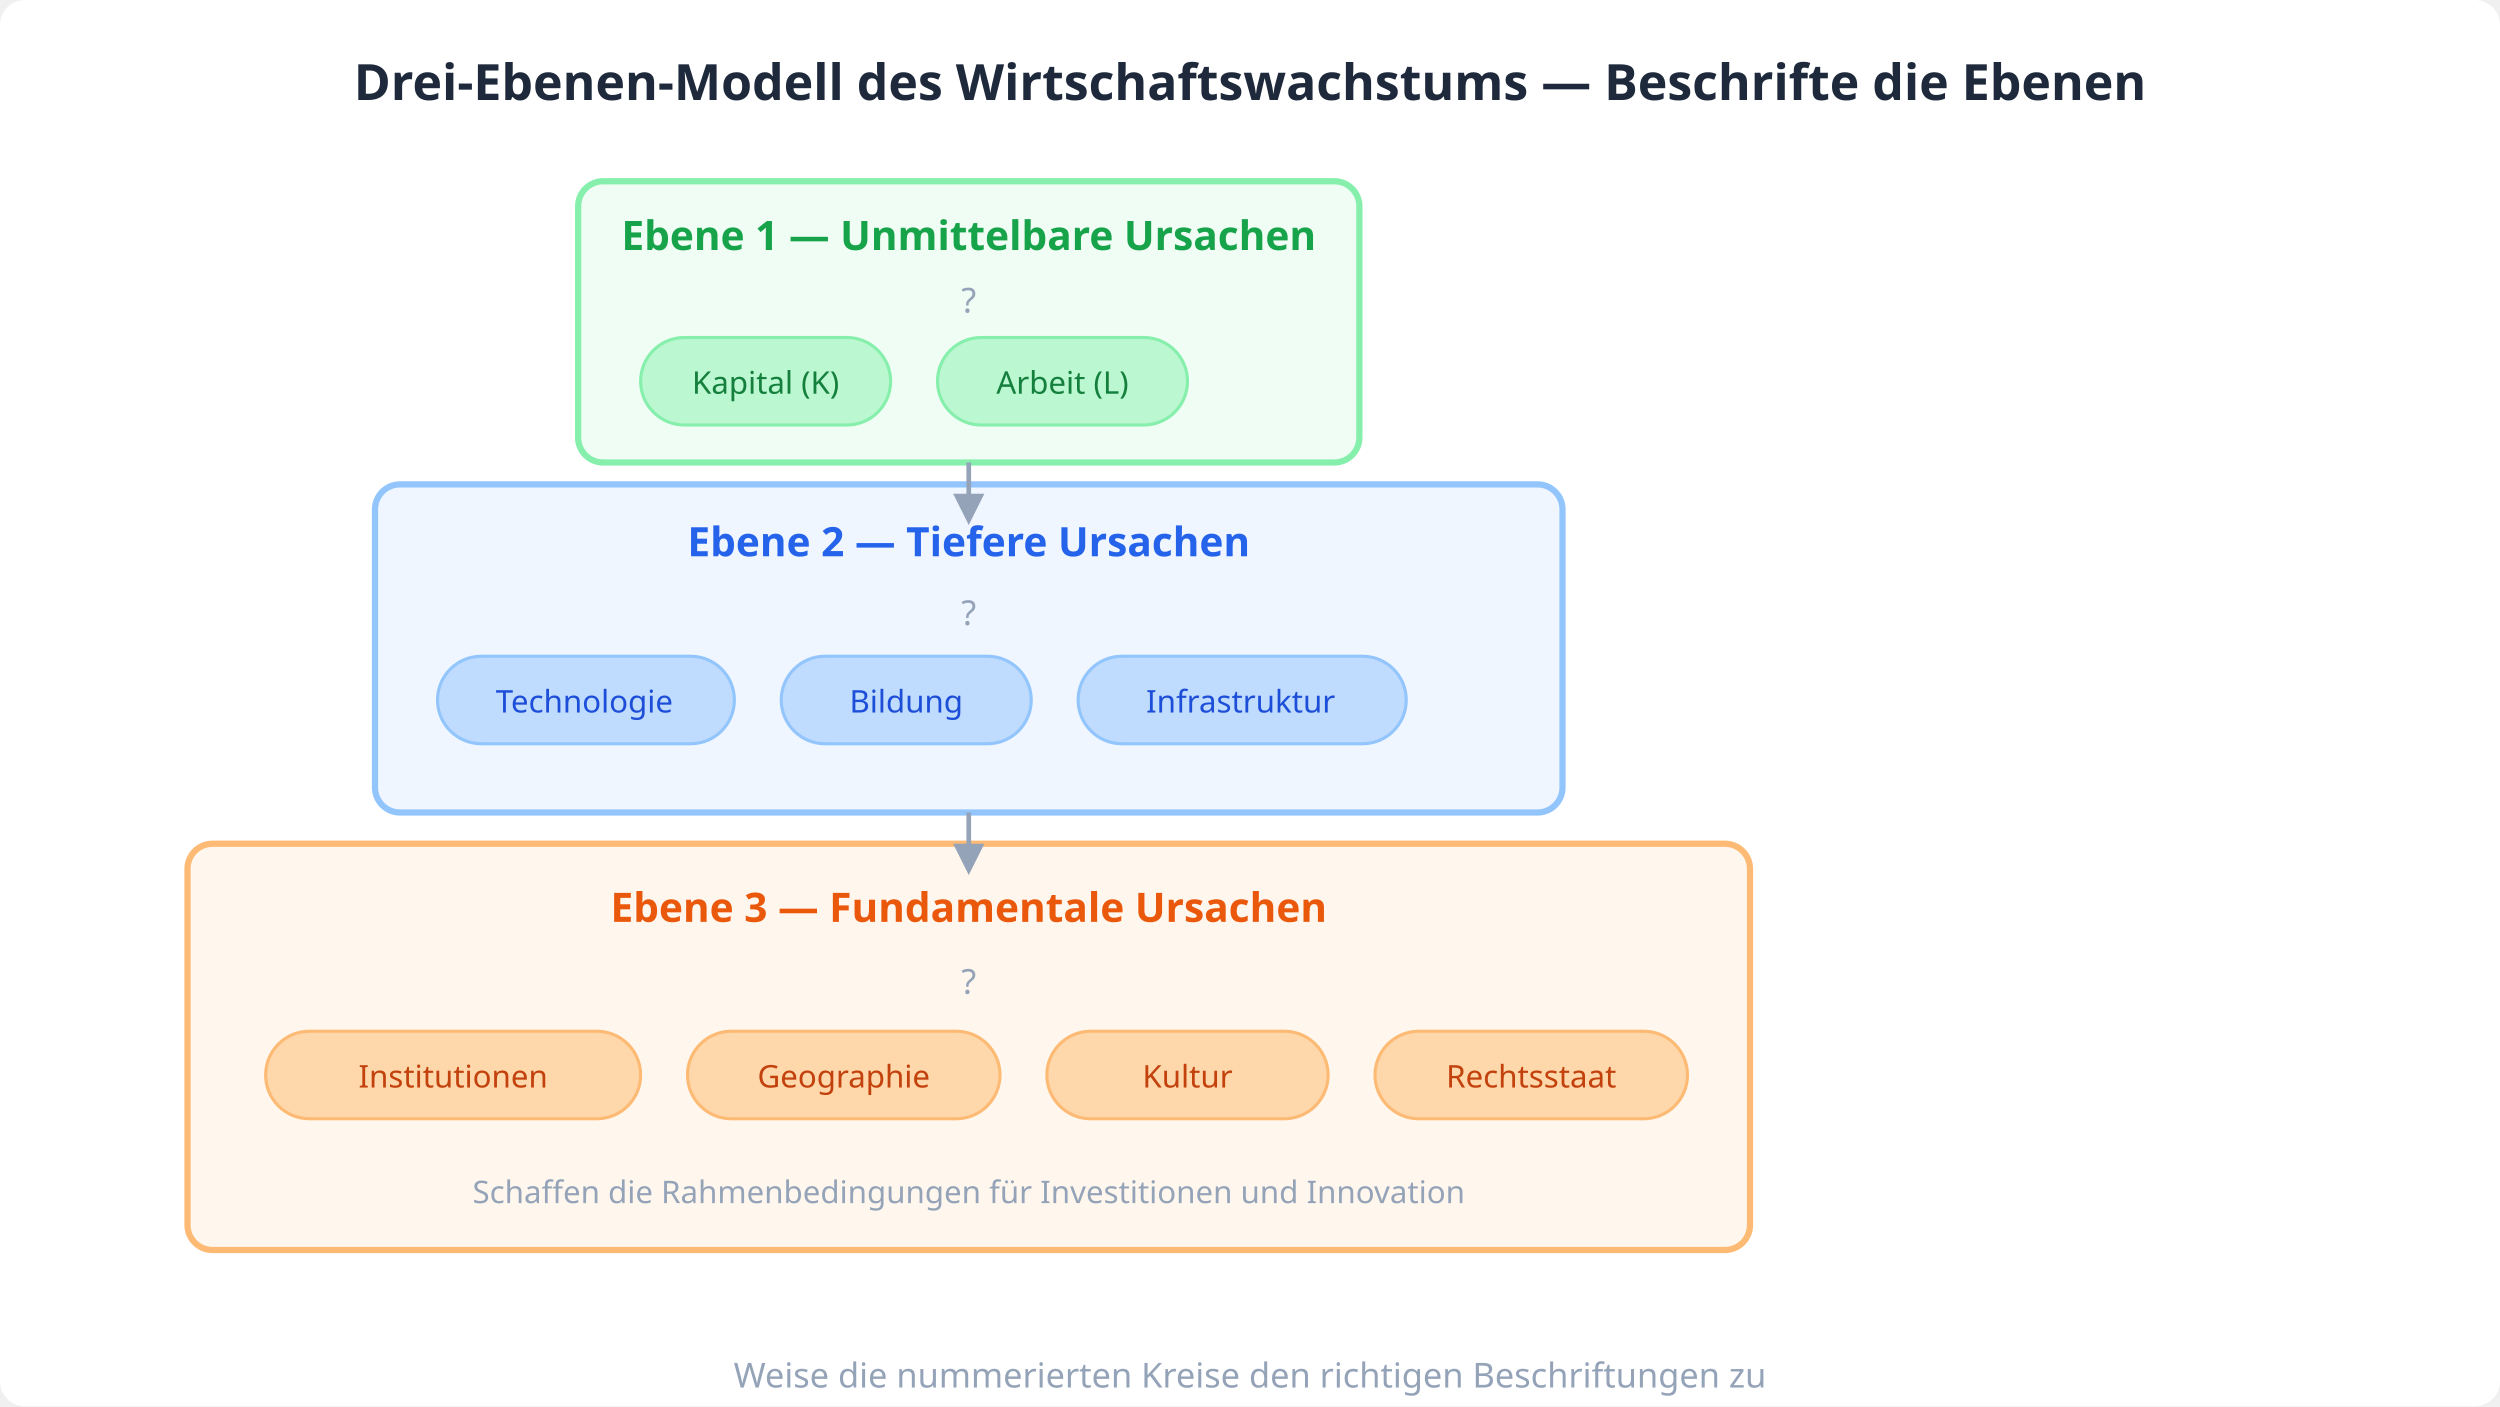
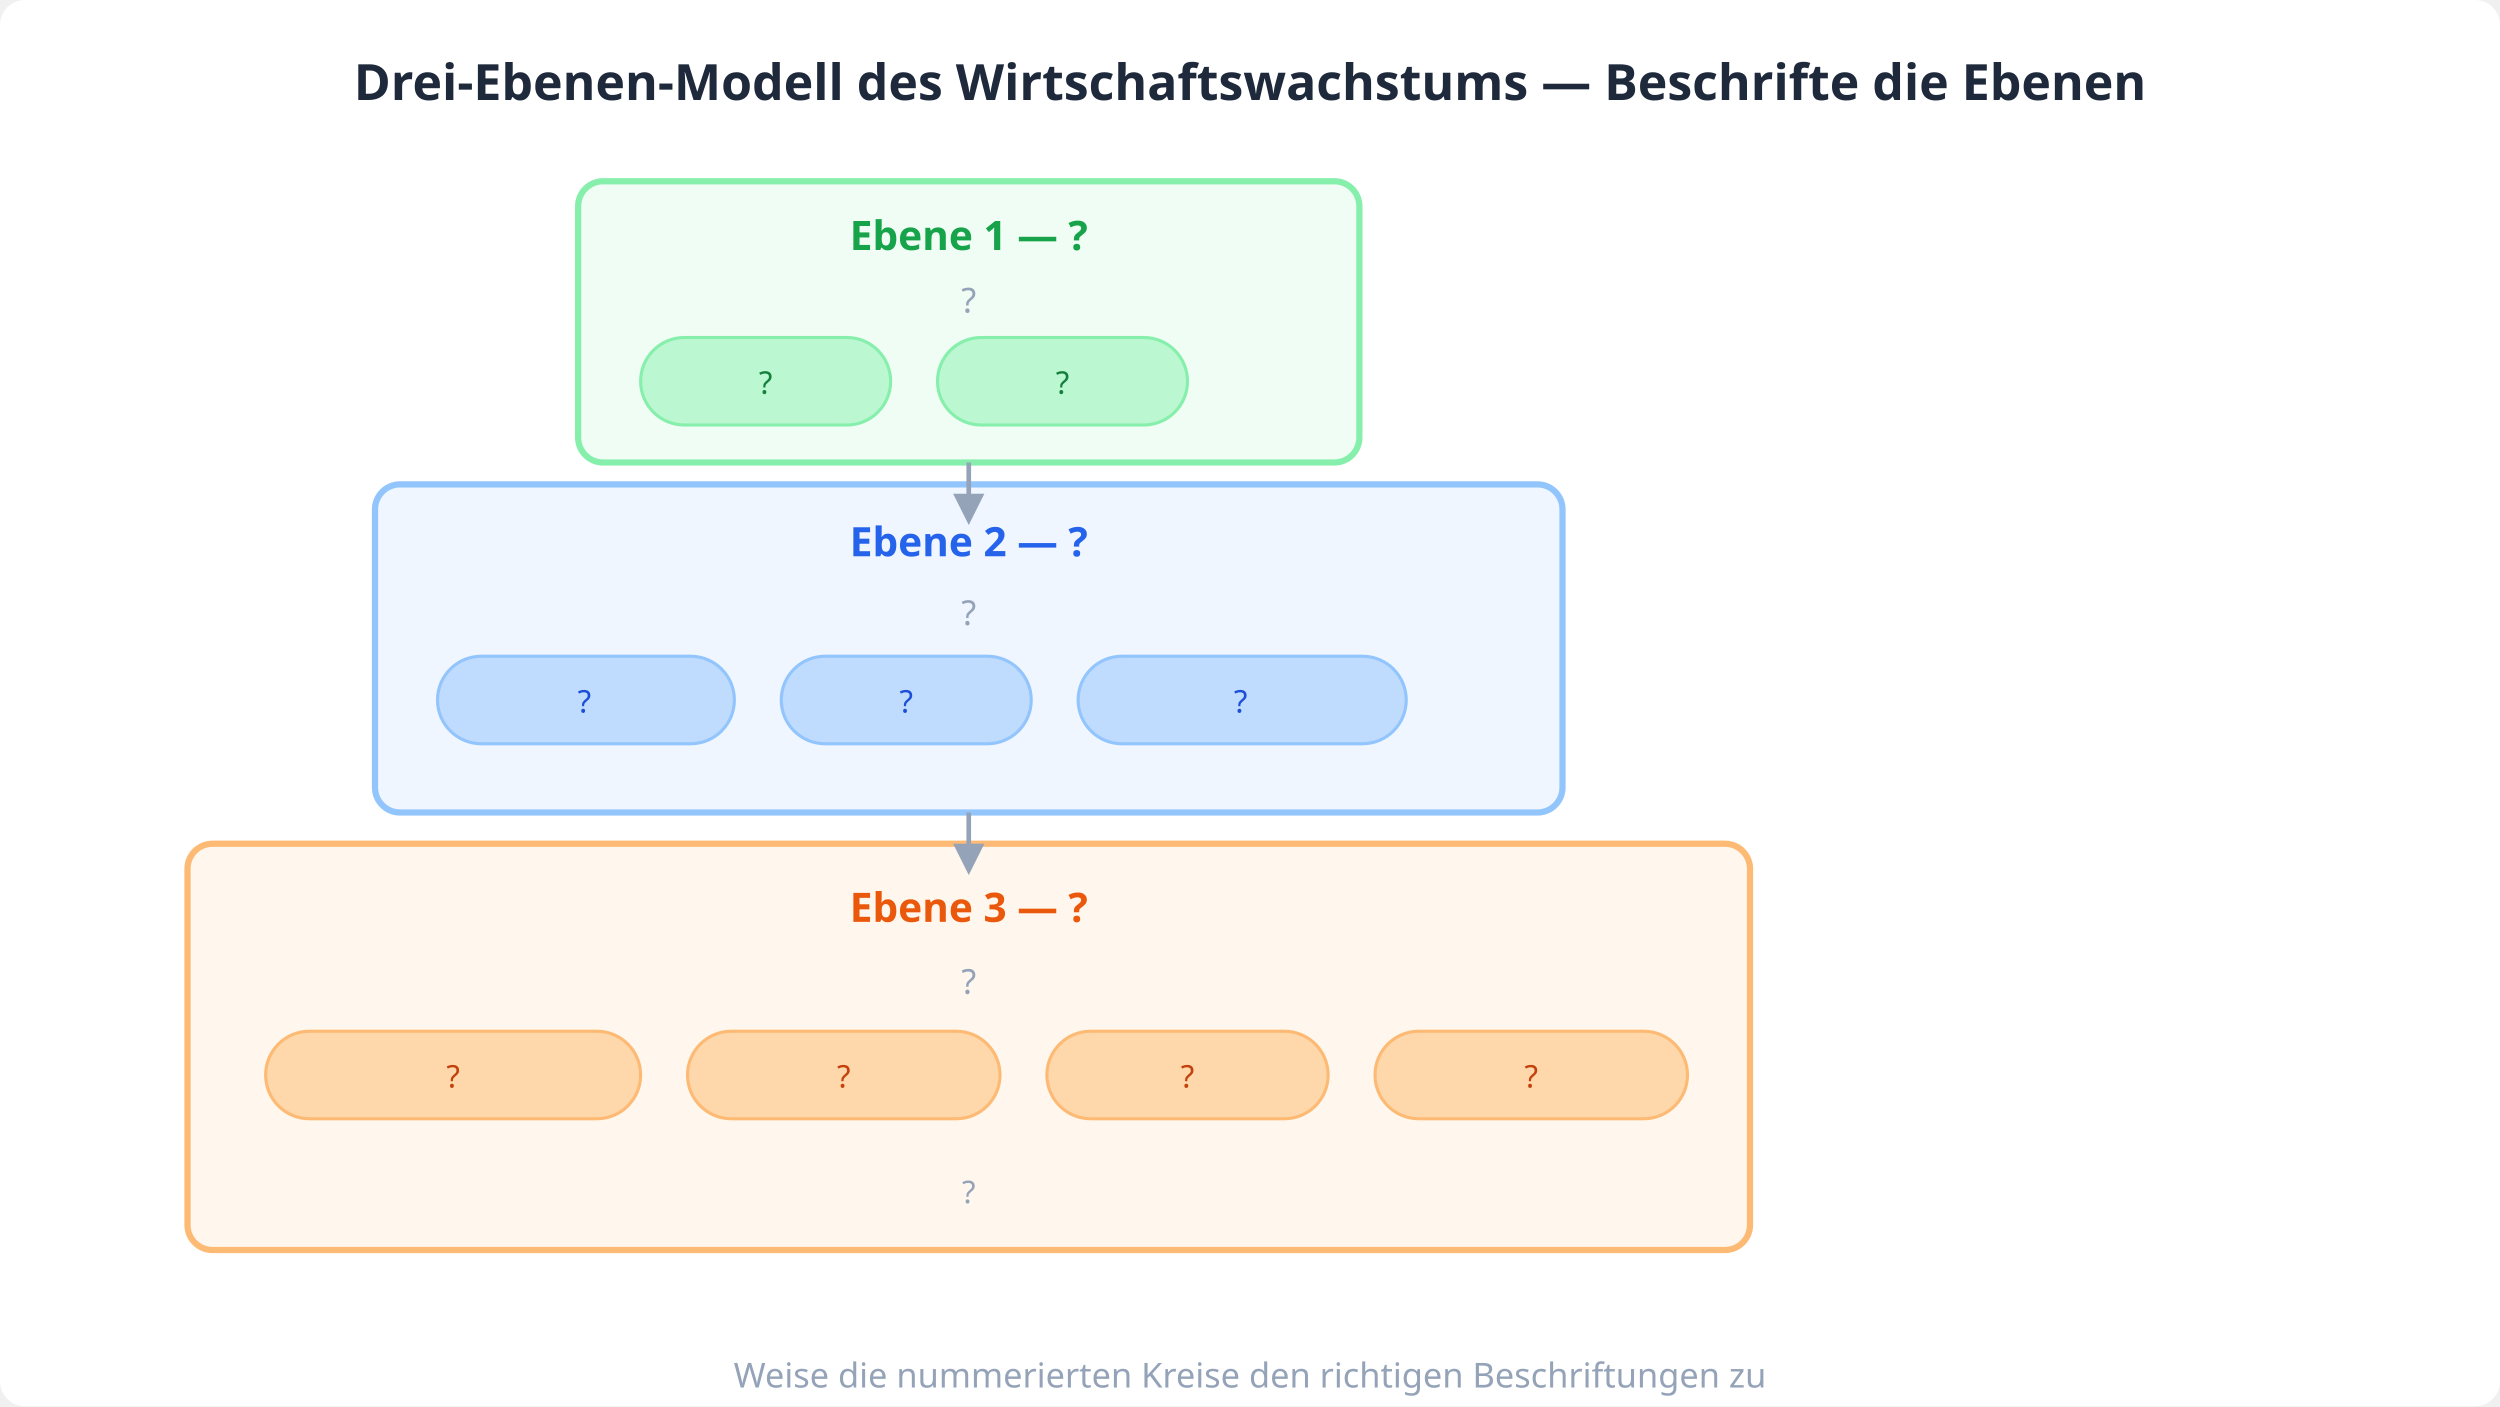
<svg xmlns="http://www.w3.org/2000/svg" viewBox="0 0 800 450" width="800" height="450">
  <rect width="800" height="450" fill="#ffffff" rx="8" />
  <text x="400" y="32" text-anchor="middle" font-family="'DM Sans',system-ui,sans-serif" font-size="16" font-weight="700" fill="#1e293b">Drei-Ebenen-Modell des Wirtschaftswachstums — Beschrifte die Ebenen</text>
  <rect x="60" y="270" width="500" height="130" rx="8" fill="#fff7ed" stroke="#fdba74" stroke-width="2" />
-   <text x="310" y="295" text-anchor="middle" font-family="'DM Sans',system-ui,sans-serif" font-size="13" font-weight="700" fill="#ea580c">Ebene 3 — Fundamentale Ursachen</text>
+   <text x="310" y="295" text-anchor="middle" font-family="'DM Sans',system-ui,sans-serif" font-size="13" font-weight="700" fill="#ea580c">Ebene 3 — ?</text>
  <text x="310" y="318" text-anchor="middle" font-family="'DM Sans',system-ui,sans-serif" font-size="11" fill="#94a3b8">?</text>
  <rect x="85" y="330" width="120" height="28" rx="14" fill="#fed7aa" stroke="#fdba74" stroke-width="1" />
-   <text x="145" y="348" text-anchor="middle" font-family="'DM Sans',system-ui,sans-serif" font-size="10" fill="#c2410c">Institutionen</text>
+   <text x="145" y="348" text-anchor="middle" font-family="'DM Sans',system-ui,sans-serif" font-size="10" fill="#c2410c">?</text>
  <rect x="220" y="330" width="100" height="28" rx="14" fill="#fed7aa" stroke="#fdba74" stroke-width="1" />
-   <text x="270" y="348" text-anchor="middle" font-family="'DM Sans',system-ui,sans-serif" font-size="10" fill="#c2410c">Geographie</text>
+   <text x="270" y="348" text-anchor="middle" font-family="'DM Sans',system-ui,sans-serif" font-size="10" fill="#c2410c">?</text>
  <rect x="335" y="330" width="90" height="28" rx="14" fill="#fed7aa" stroke="#fdba74" stroke-width="1" />
-   <text x="380" y="348" text-anchor="middle" font-family="'DM Sans',system-ui,sans-serif" font-size="10" fill="#c2410c">Kultur</text>
+   <text x="380" y="348" text-anchor="middle" font-family="'DM Sans',system-ui,sans-serif" font-size="10" fill="#c2410c">?</text>
  <rect x="440" y="330" width="100" height="28" rx="14" fill="#fed7aa" stroke="#fdba74" stroke-width="1" />
-   <text x="490" y="348" text-anchor="middle" font-family="'DM Sans',system-ui,sans-serif" font-size="10" fill="#c2410c">Rechtsstaat</text>
-   <text x="310" y="385" text-anchor="middle" font-family="'DM Sans',system-ui,sans-serif" font-size="10" fill="#94a3b8">Schaffen die Rahmenbedingungen für Investitionen und Innovation</text>
+   <text x="490" y="348" text-anchor="middle" font-family="'DM Sans',system-ui,sans-serif" font-size="10" fill="#c2410c">?</text>
+   <text x="310" y="385" text-anchor="middle" font-family="'DM Sans',system-ui,sans-serif" font-size="10" fill="#94a3b8">?</text>
  <rect x="120" y="155" width="380" height="105" rx="8" fill="#eff6ff" stroke="#93c5fd" stroke-width="2" />
-   <text x="310" y="178" text-anchor="middle" font-family="'DM Sans',system-ui,sans-serif" font-size="13" font-weight="700" fill="#2563eb">Ebene 2 — Tiefere Ursachen</text>
+   <text x="310" y="178" text-anchor="middle" font-family="'DM Sans',system-ui,sans-serif" font-size="13" font-weight="700" fill="#2563eb">Ebene 2 — ?</text>
  <text x="310" y="200" text-anchor="middle" font-family="'DM Sans',system-ui,sans-serif" font-size="11" fill="#94a3b8">?</text>
  <rect x="140" y="210" width="95" height="28" rx="14" fill="#bfdbfe" stroke="#93c5fd" stroke-width="1" />
-   <text x="187" y="228" text-anchor="middle" font-family="'DM Sans',system-ui,sans-serif" font-size="10" fill="#1d4ed8">Technologie</text>
+   <text x="187" y="228" text-anchor="middle" font-family="'DM Sans',system-ui,sans-serif" font-size="10" fill="#1d4ed8">?</text>
  <rect x="250" y="210" width="80" height="28" rx="14" fill="#bfdbfe" stroke="#93c5fd" stroke-width="1" />
-   <text x="290" y="228" text-anchor="middle" font-family="'DM Sans',system-ui,sans-serif" font-size="10" fill="#1d4ed8">Bildung</text>
+   <text x="290" y="228" text-anchor="middle" font-family="'DM Sans',system-ui,sans-serif" font-size="10" fill="#1d4ed8">?</text>
  <rect x="345" y="210" width="105" height="28" rx="14" fill="#bfdbfe" stroke="#93c5fd" stroke-width="1" />
-   <text x="397" y="228" text-anchor="middle" font-family="'DM Sans',system-ui,sans-serif" font-size="10" fill="#1d4ed8">Infrastruktur</text>
+   <text x="397" y="228" text-anchor="middle" font-family="'DM Sans',system-ui,sans-serif" font-size="10" fill="#1d4ed8">?</text>
  <rect x="185" y="58" width="250" height="90" rx="8" fill="#f0fdf4" stroke="#86efac" stroke-width="2" />
-   <text x="310" y="80" text-anchor="middle" font-family="'DM Sans',system-ui,sans-serif" font-size="13" font-weight="700" fill="#16a34a">Ebene 1 — Unmittelbare Ursachen</text>
+   <text x="310" y="80" text-anchor="middle" font-family="'DM Sans',system-ui,sans-serif" font-size="13" font-weight="700" fill="#16a34a">Ebene 1 — ?</text>
  <text x="310" y="100" text-anchor="middle" font-family="'DM Sans',system-ui,sans-serif" font-size="11" fill="#94a3b8">?</text>
  <rect x="205" y="108" width="80" height="28" rx="14" fill="#bbf7d0" stroke="#86efac" stroke-width="1" />
-   <text x="245" y="126" text-anchor="middle" font-family="'DM Sans',system-ui,sans-serif" font-size="10" fill="#15803d">Kapital (K)</text>
+   <text x="245" y="126" text-anchor="middle" font-family="'DM Sans',system-ui,sans-serif" font-size="10" fill="#15803d">?</text>
  <rect x="300" y="108" width="80" height="28" rx="14" fill="#bbf7d0" stroke="#86efac" stroke-width="1" />
-   <text x="340" y="126" text-anchor="middle" font-family="'DM Sans',system-ui,sans-serif" font-size="10" fill="#15803d">Arbeit (L)</text>
+   <text x="340" y="126" text-anchor="middle" font-family="'DM Sans',system-ui,sans-serif" font-size="10" fill="#15803d">?</text>
  <line x1="310" y1="148" x2="310" y2="160" stroke="#94a3b8" stroke-width="1.5" />
  <polygon points="305,158 315,158 310,168" fill="#94a3b8" />
  <line x1="310" y1="260" x2="310" y2="272" stroke="#94a3b8" stroke-width="1.5" />
  <polygon points="305,270 315,270 310,280" fill="#94a3b8" />
  <text x="400" y="444" text-anchor="middle" font-family="'DM Sans',system-ui,sans-serif" font-size="11" fill="#94a3b8">Weise die nummerierten Kreise den richtigen Beschriftungen zu</text>
</svg>
